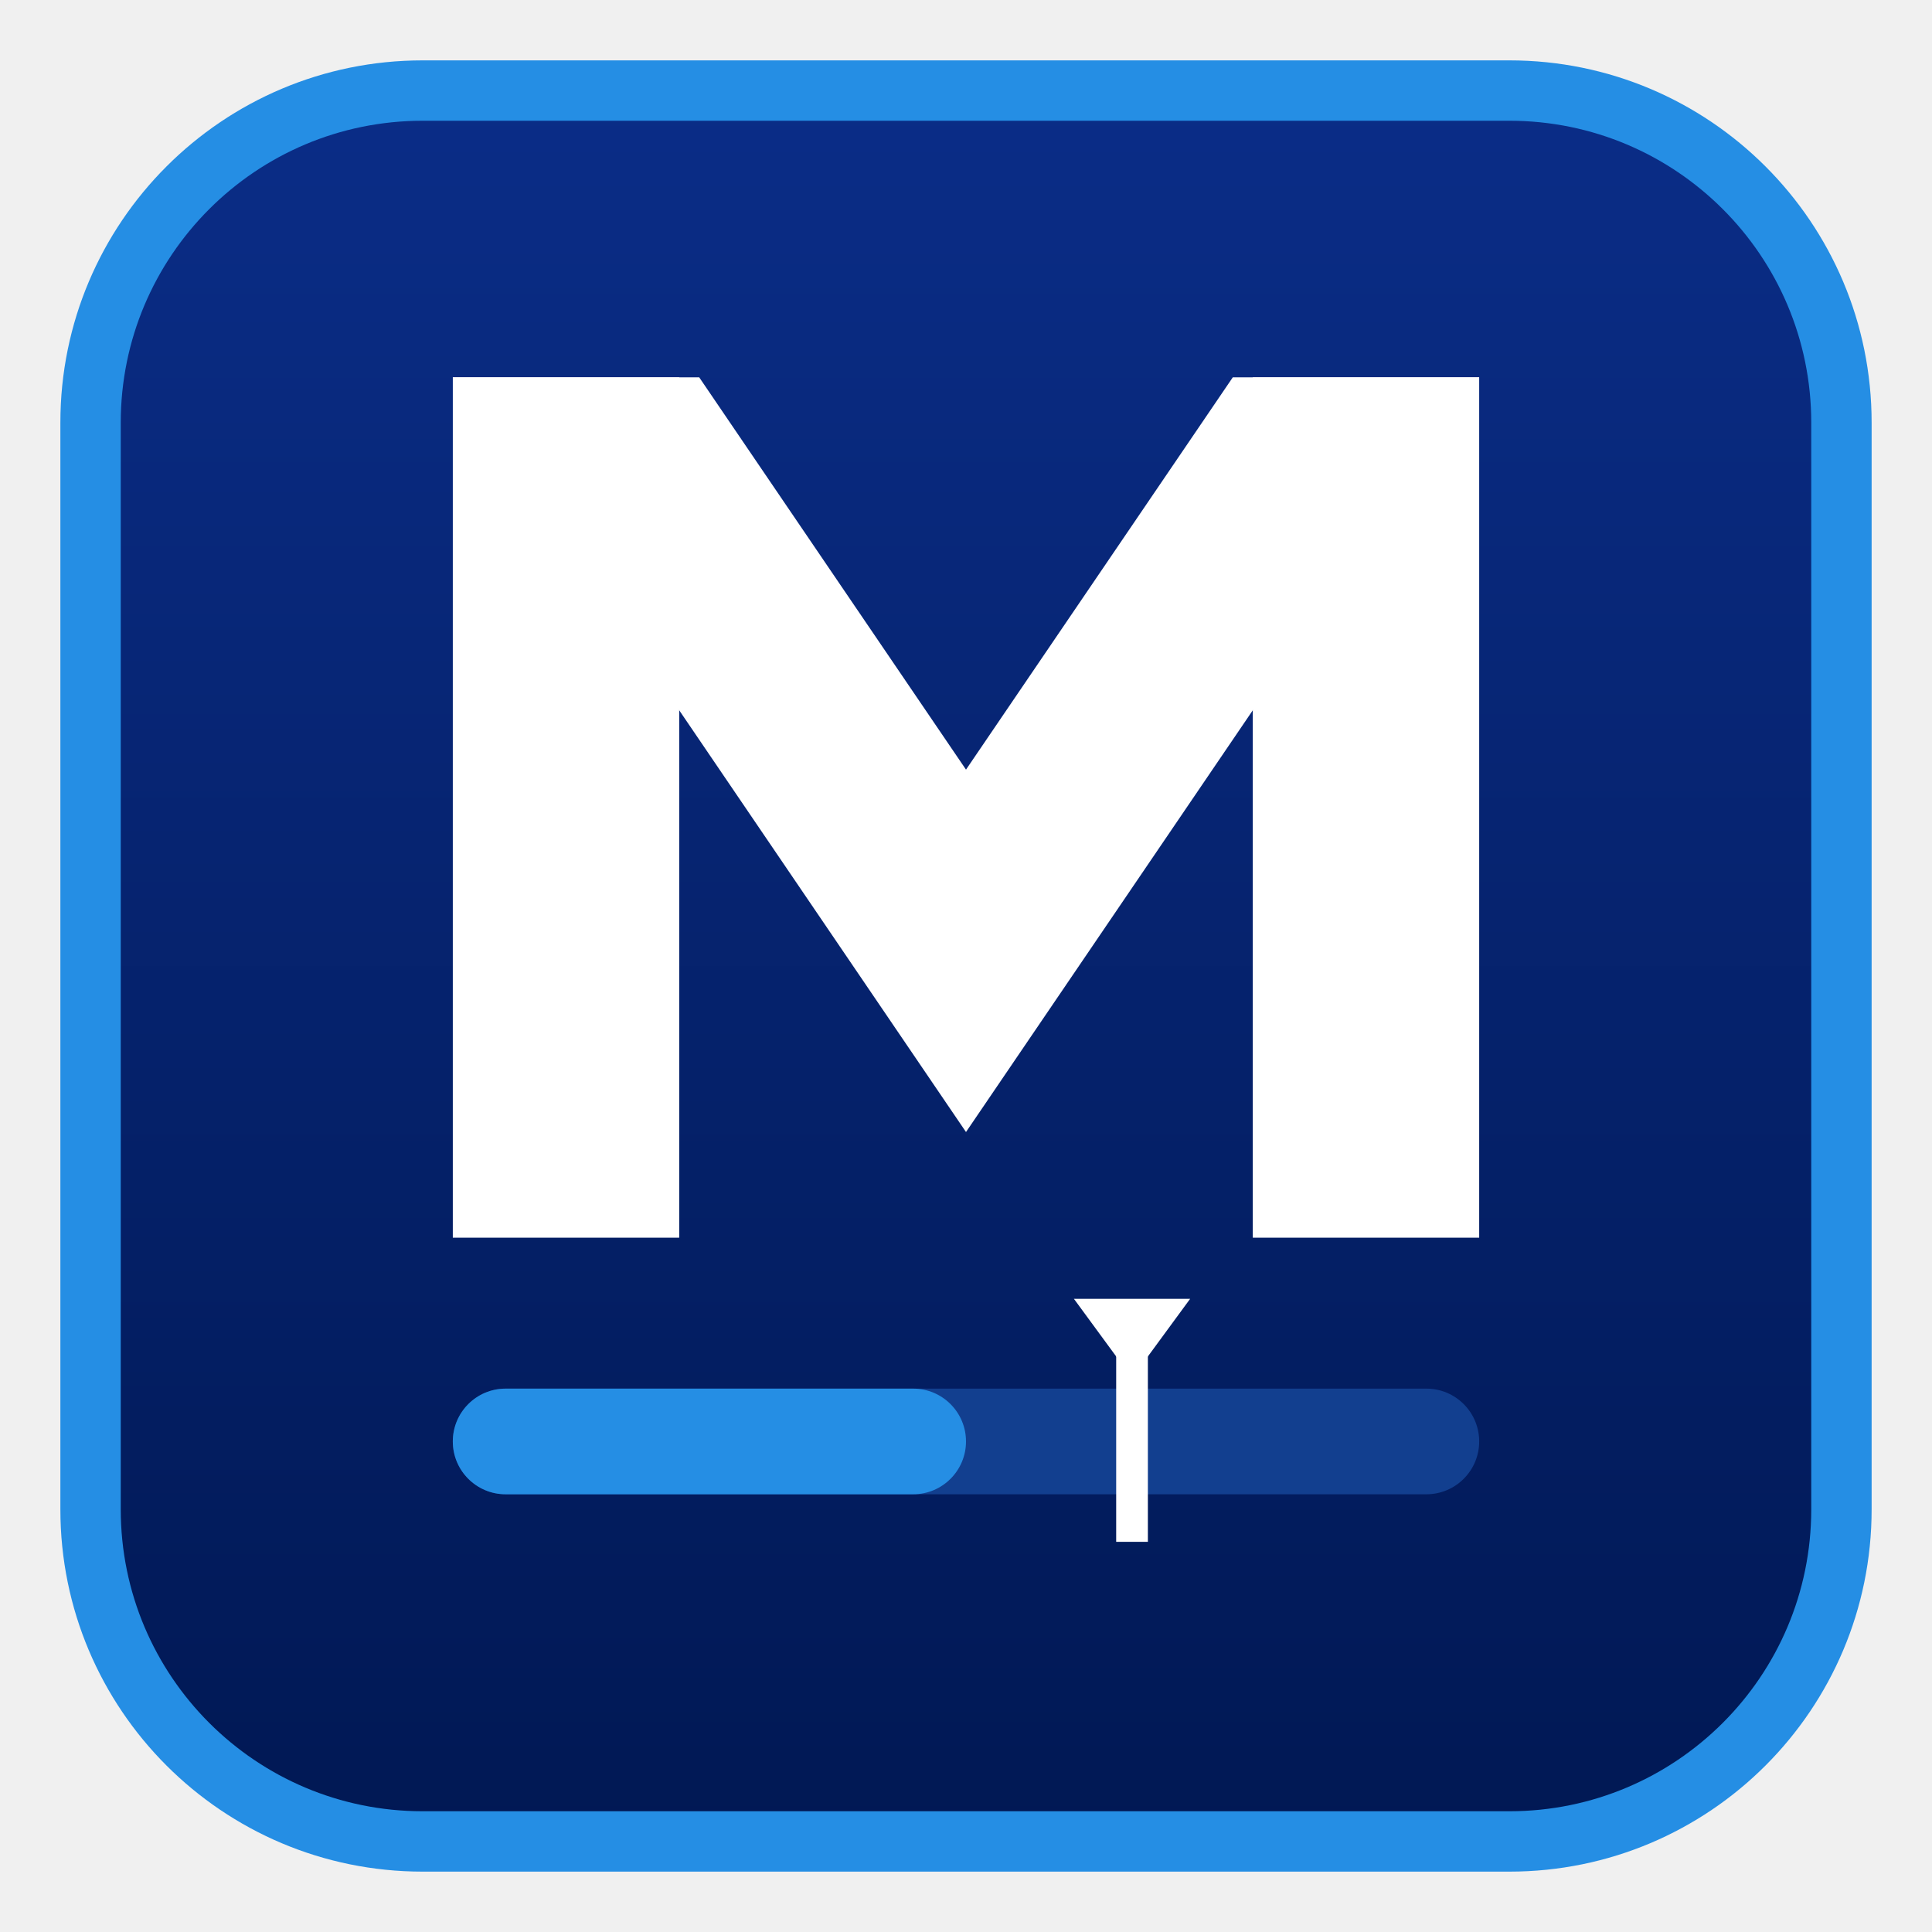
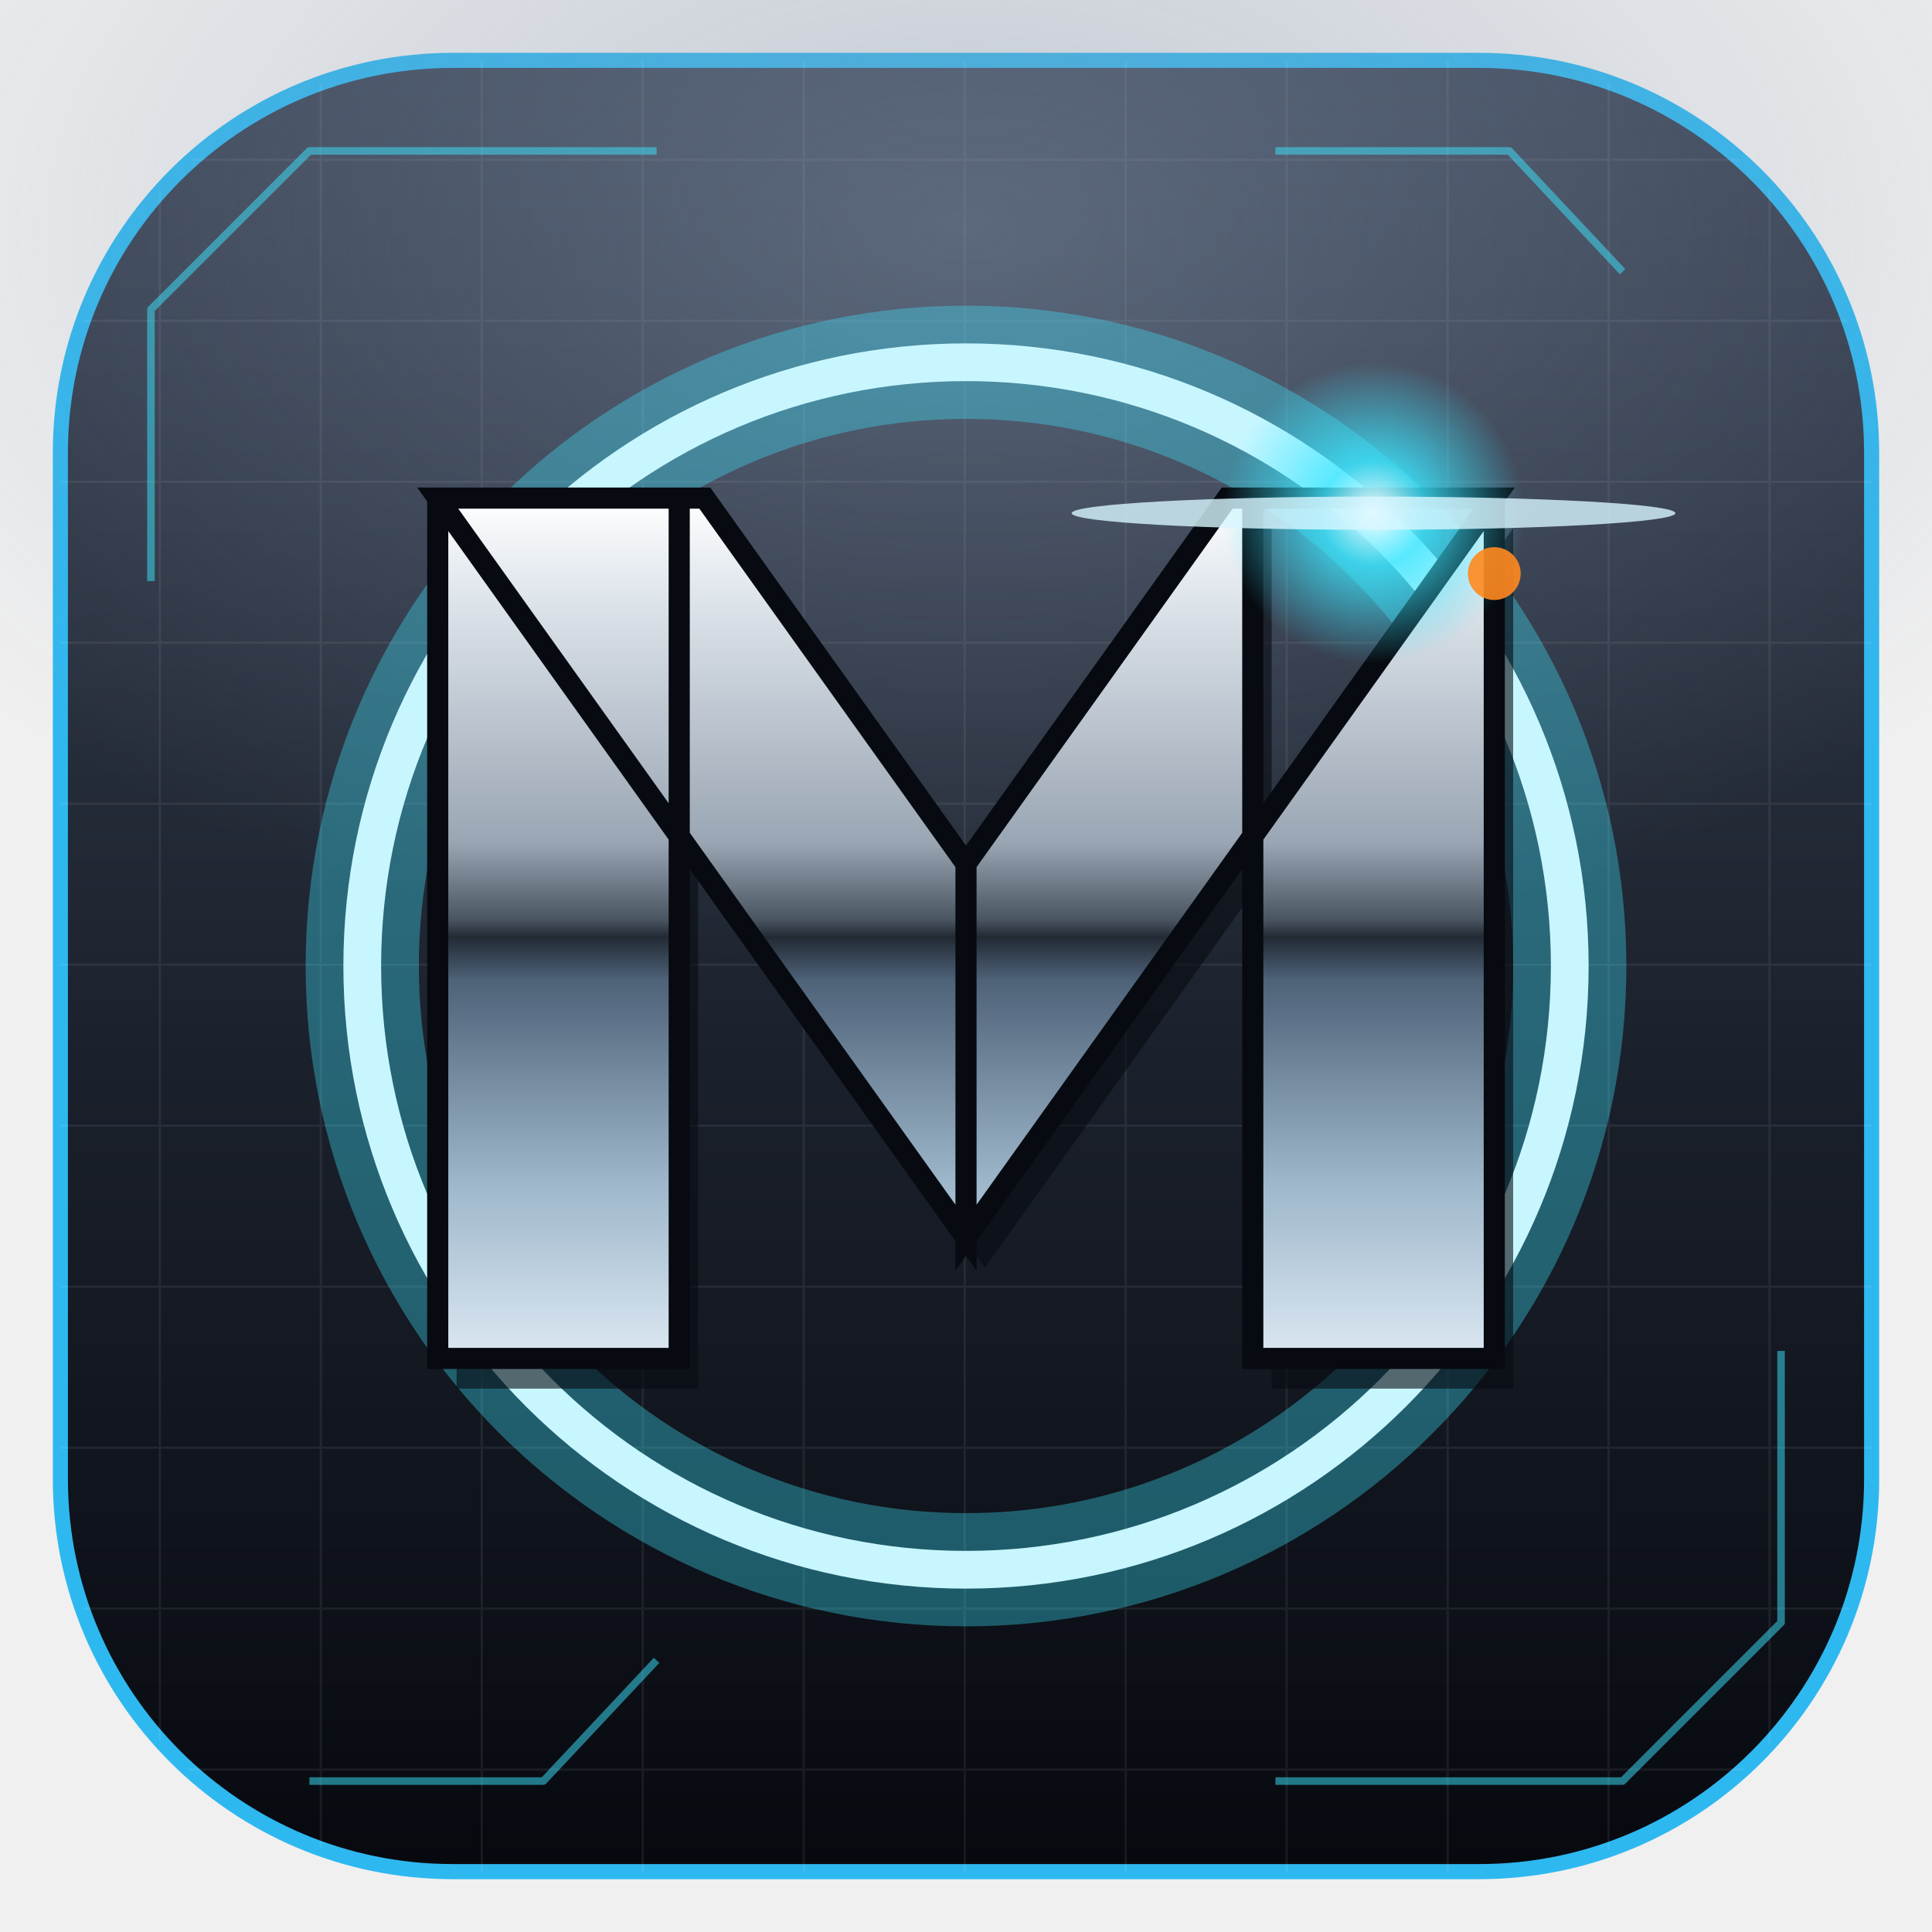
<svg xmlns="http://www.w3.org/2000/svg" width="256" height="256" viewBox="0 0 256 256">
  <defs>
-     <linearGradient id="tile" gradientUnits="userSpaceOnUse" x1="0" y1="0" x2="0" y2="256">
-       <stop offset="0" stop-color="#0B2E8A" />
-       <stop offset="1" stop-color="#001751" />
+     <linearGradient id="plate" x1="0" y1="0" x2="0" y2="1">
+       <stop offset="0" stop-color="#3C4658" />
+       <stop offset="0.55" stop-color="#1B212C" />
+       <stop offset="1" stop-color="#07090F" />
    </linearGradient>
+     <linearGradient id="chrome" gradientUnits="userSpaceOnUse" x1="0" y1="66" x2="0" y2="180">
+       <stop offset="0" stop-color="#FFFFFF" />
+       <stop offset="0.1" stop-color="#E2E8EE" />
+       <stop offset="0.4" stop-color="#9AA6B4" />
+       <stop offset="0.49" stop-color="#4A5562" />
+       <stop offset="0.51" stop-color="#222A34" />
+       <stop offset="0.56" stop-color="#4E6278" />
+       <stop offset="0.8" stop-color="#9FB8CC" />
+       <stop offset="1" stop-color="#DCE8F2" />
+     </linearGradient>
+     <radialGradient id="glint">
+       <stop offset="0" stop-color="#FFFFFF" />
+       <stop offset="0.35" stop-color="#3CE6FF" stop-opacity="0.8" />
+       <stop offset="1" stop-color="#3CE6FF" stop-opacity="0" />
+     </radialGradient>
+     <radialGradient id="top">
+       <stop offset="0" stop-color="#8A9AB2" stop-opacity="0.45" />
+       <stop offset="1" stop-color="#8A9AB2" stop-opacity="0" />
+     </radialGradient>
+     <pattern id="grid" width="21.33" height="21.33" patternUnits="userSpaceOnUse">
+       <path d="M21.33 0V21.33H0" fill="none" stroke="#FFFFFF" stroke-opacity="0.07" stroke-width="0.6" />
+     </pattern>
  </defs>
-   <rect x="8" y="8" width="240" height="240" rx="48" fill="#258EE4" />
-   <rect x="16" y="16" width="224" height="224" rx="40" fill="url(#tile)" />
-   <g fill="#FFFFFF">
-     <rect x="60" y="50" width="30" height="114" />
-     <rect x="166" y="50" width="30" height="114" />
-     <polygon points="60,50 92.65,50 128,101.98 128,150" />
-     <polygon points="196,50 163.35,50 128,101.98 128,150" />
+   <rect x="8" y="8" width="240" height="240" rx="52" fill="url(#plate)" stroke="#2EB8F0" stroke-width="2" />
+   <rect x="8" y="8" width="240" height="240" rx="52" fill="url(#grid)" />
+   <ellipse cx="128" cy="30" rx="166" ry="100" fill="url(#top)" />
+   <g fill="none" stroke="#3CE6FF" stroke-opacity="0.5" stroke-width="1" stroke-linejoin="round">
+     <path d="M20,77 V41 L41,20 H87" />
+     <path d="M236,179 V215 L215,236 H169" />
+     <path d="M169,20 H200 L215,36" />
+     <path d="M41,236 H72 L87,220" />
  </g>
-   <rect x="60" y="184" width="136" height="14" rx="7" fill="#123F8F" />
-   <rect x="60" y="184" width="68" height="14" rx="7" fill="#258EE4" />
-   <rect x="147.9" y="177.7" width="4.2" height="26.6" fill="#FFFFFF" />
-   <polygon points="142.3,172.1 157.7,172.1 150,182.6" fill="#FFFFFF" />
+   <circle cx="128" cy="128" r="80" fill="none" stroke="#3CE6FF" stroke-opacity="0.35" stroke-width="15" />
+   <circle cx="128" cy="128" r="80" fill="none" stroke="#C8F6FF" stroke-width="5" />
+   <path d="M58,66 H90 V180 H58 Z M166,66 H198 V180 H166 Z M58,66 L93.39,66 L128,114.45 L128,164 Z M198,66 L162.61,66 L128,114.45 L128,164 Z" fill="#070A10" opacity="0.6" transform="translate(2.5 4)" />
+   <path d="M58,66 H90 V180 H58 Z M166,66 H198 V180 H166 Z M58,66 L93.39,66 L128,114.45 L128,164 Z M198,66 L162.61,66 L128,114.45 L128,164 Z" fill="url(#chrome)" stroke="#070A10" stroke-width="2.8" stroke-linejoin="miter" />
+   <polygon points="58,66 93.39,66 128,114.45 128,164 198,66 162.61,66 128,114.45 128,164" fill="none" />
+   <circle cx="182" cy="68" r="20" fill="url(#glint)" />
+   <ellipse cx="182" cy="68" rx="40" ry="2.2" fill="#D8F6FF" opacity="0.8" />
+   <circle cx="198" cy="76" r="3.5" fill="#FF8A1F" opacity="0.9" />
</svg>
